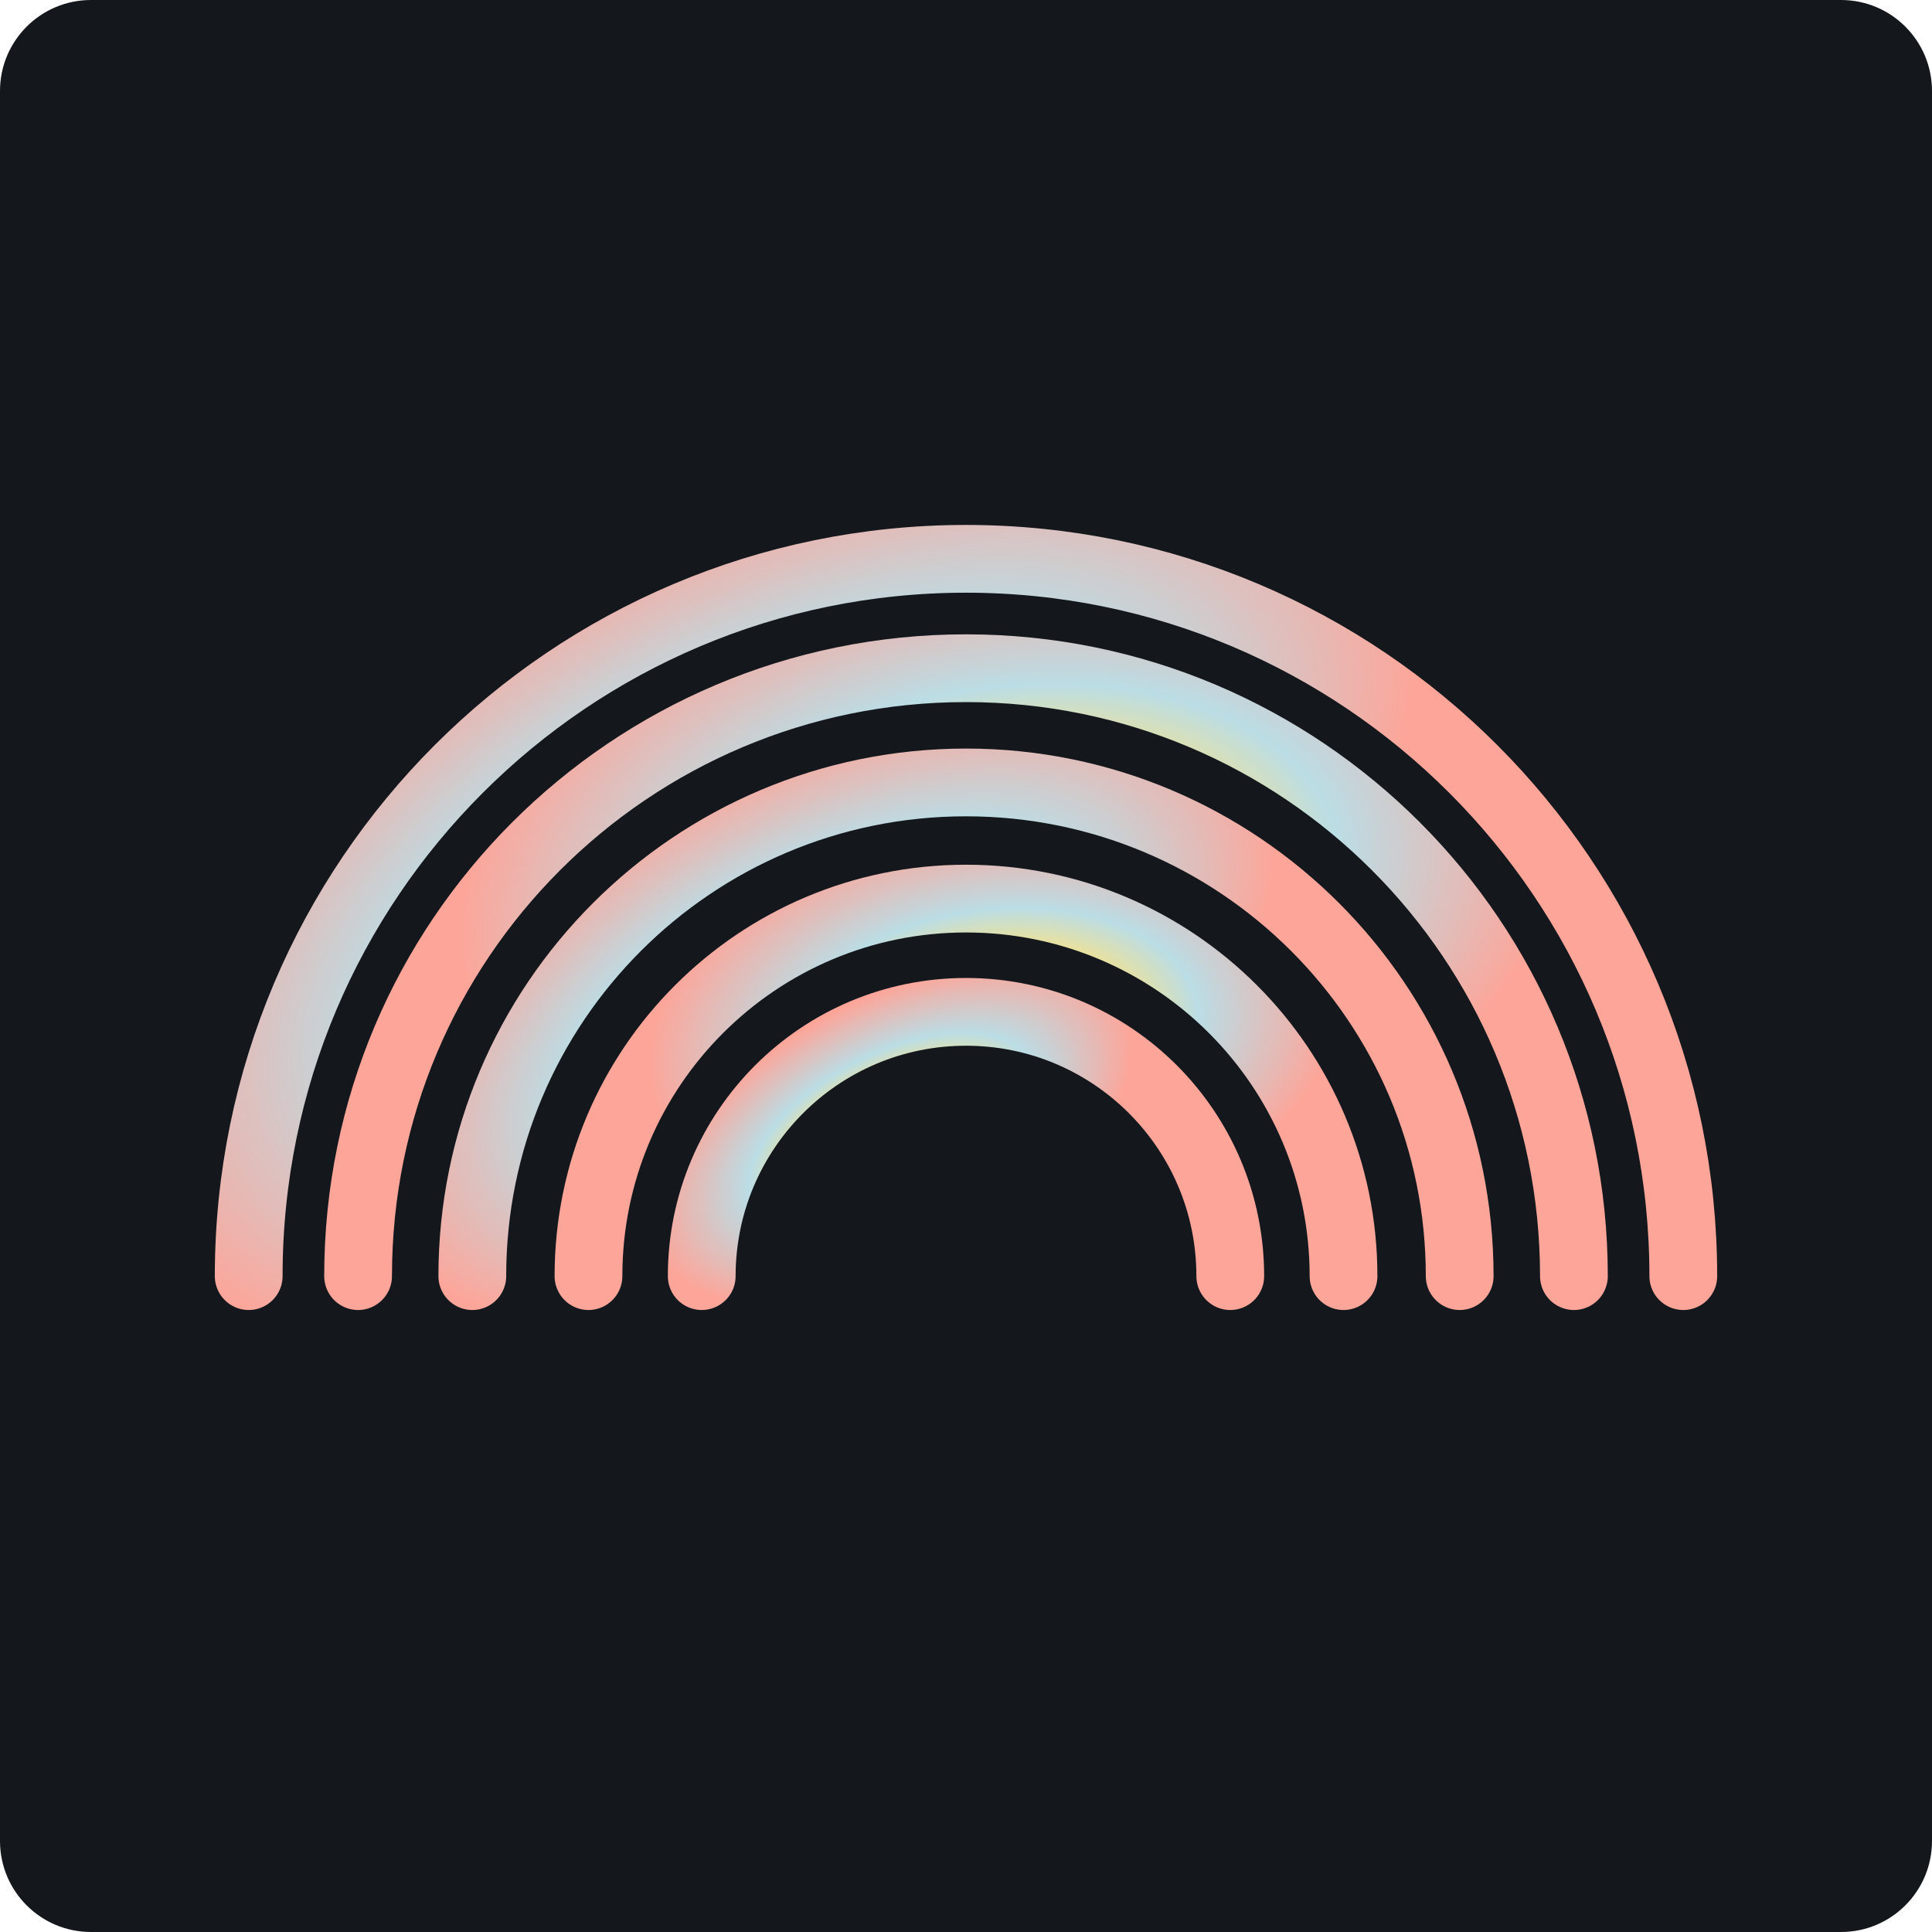
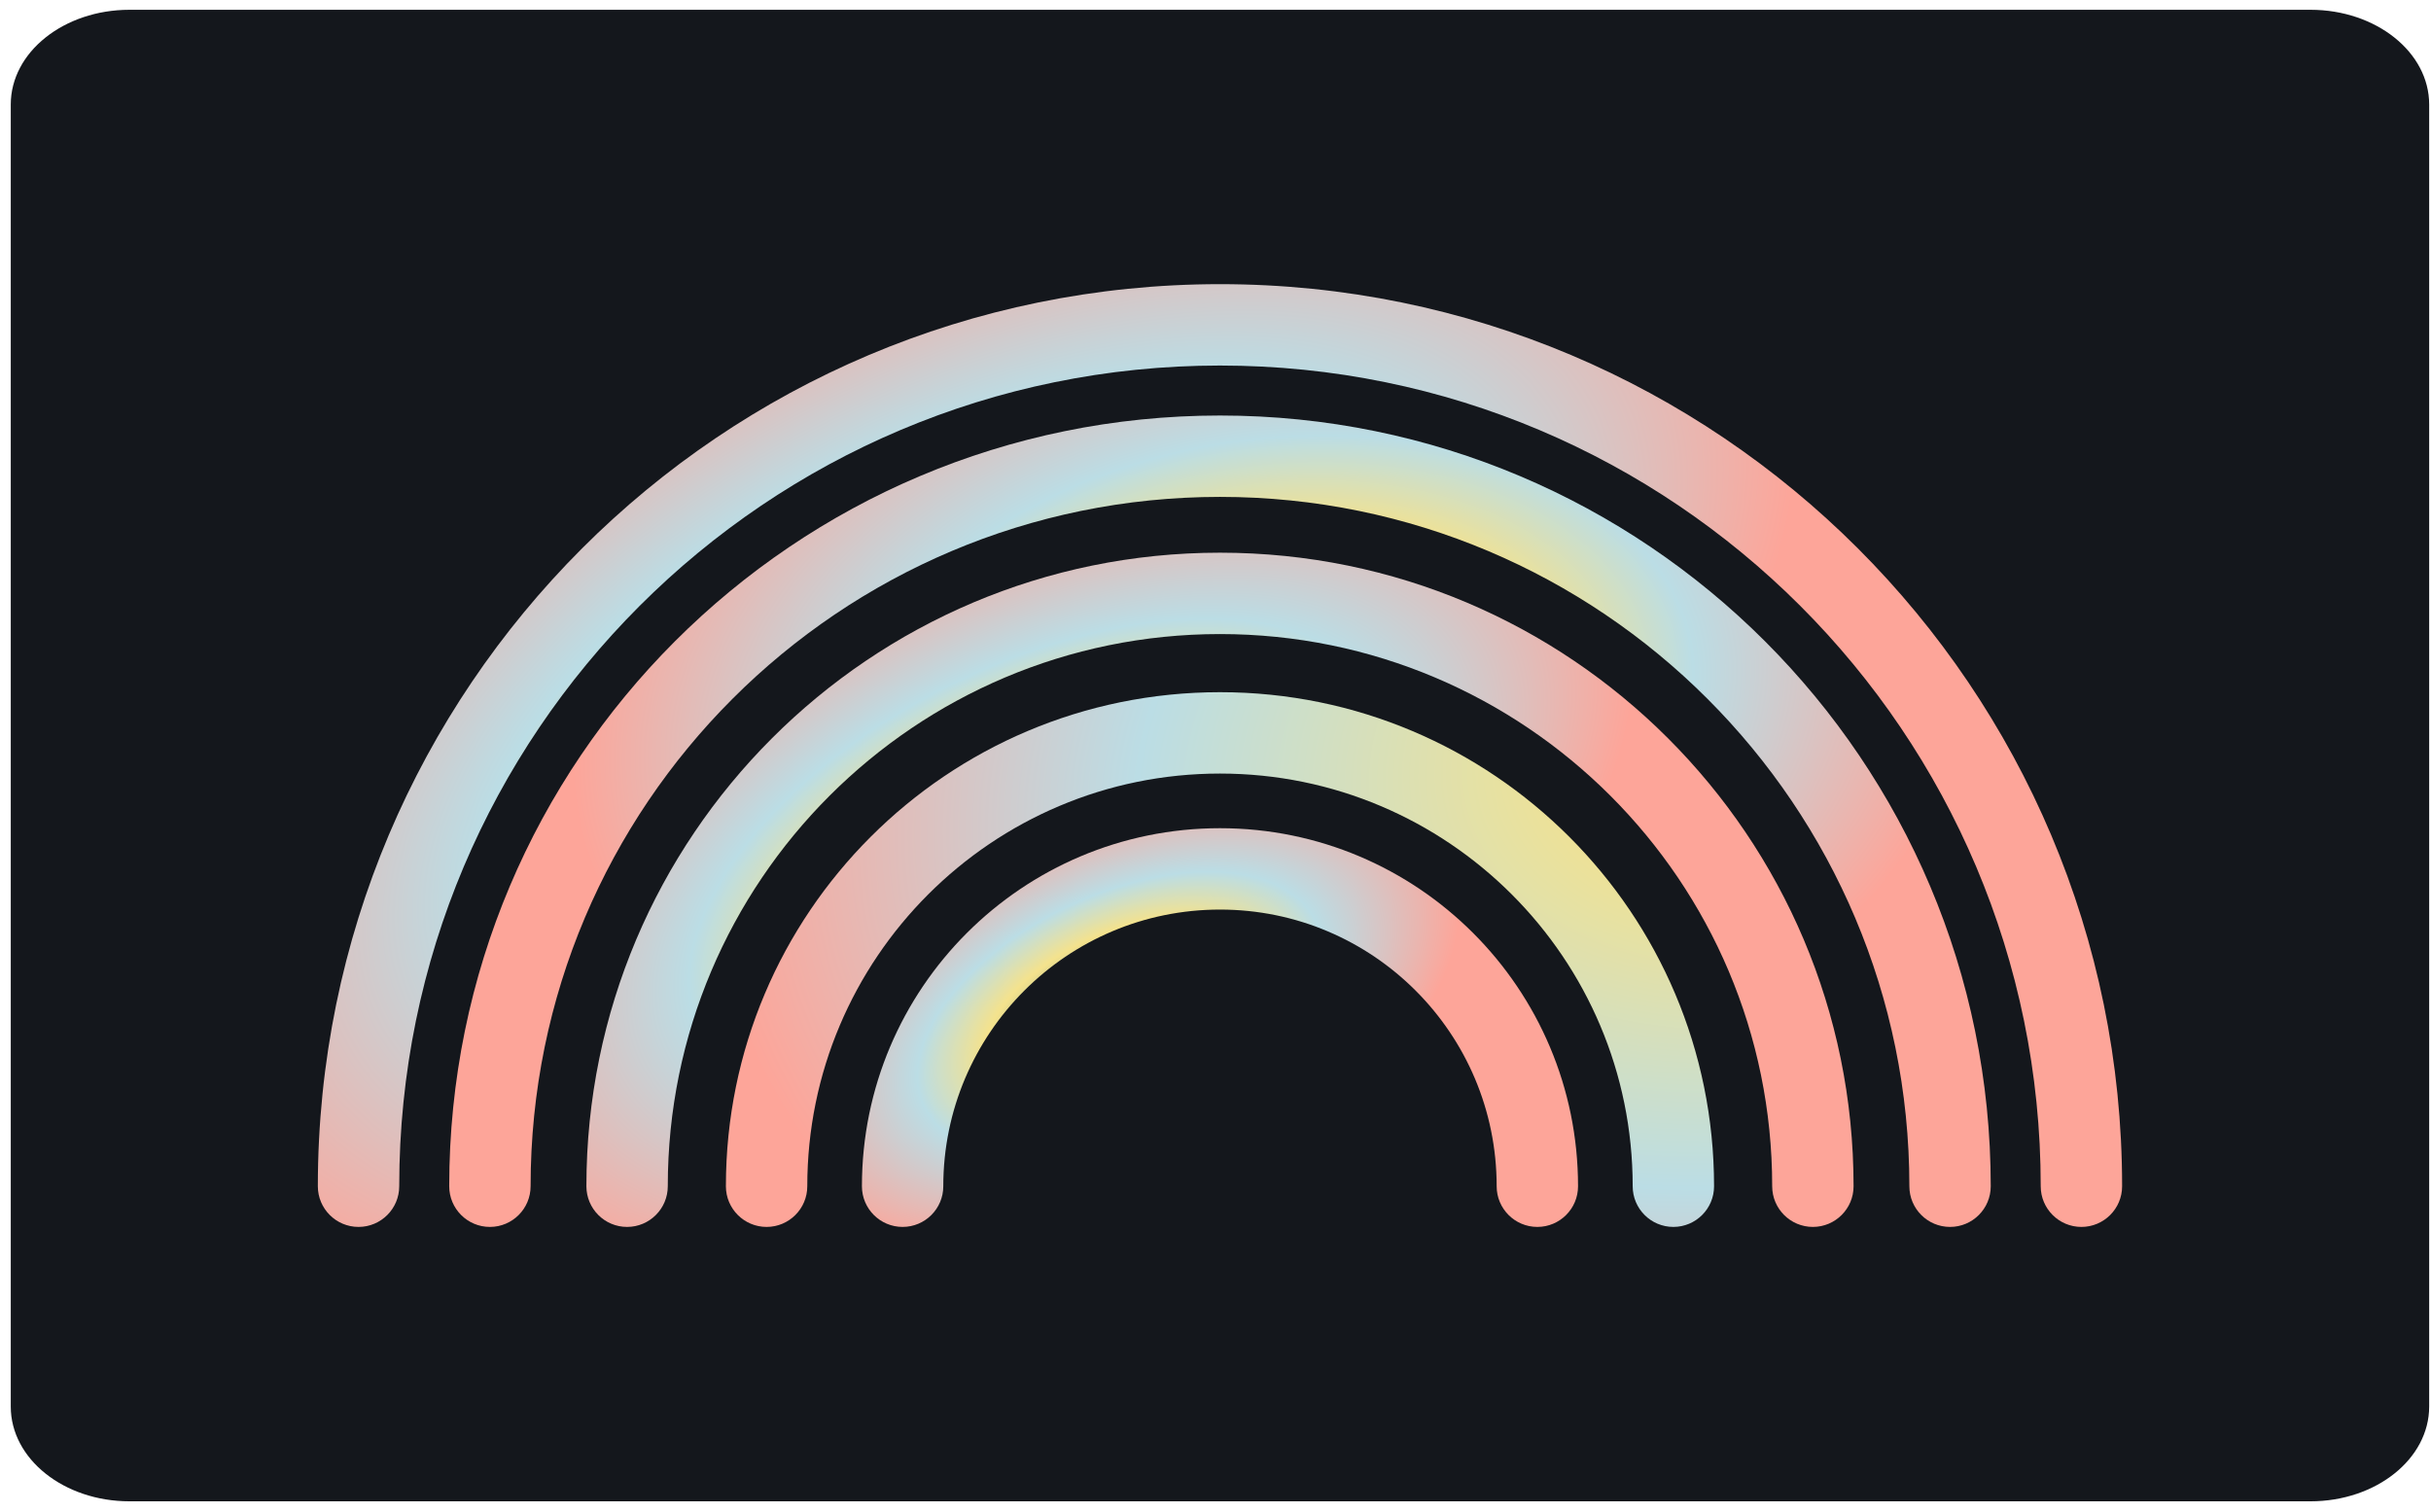
- <svg xmlns="http://www.w3.org/2000/svg" width="637" height="637" viewBox="0 0 637 637" fill="none">
-   <rect width="637" height="637" rx="30" fill="#14171C" />
-   <path d="M405.632 420.75C405.632 372.629 366.621 333.618 318.5 333.618C270.379 333.618 231.368 372.629 231.368 420.75" stroke="url(#paint0_angular_2930_2153)" stroke-width="22.341" stroke-linecap="round" />
-   <path d="M194.026 420.75C194.026 352.005 249.755 296.276 318.5 296.276C387.245 296.276 442.974 352.005 442.974 420.75" stroke="url(#paint1_angular_2930_2153)" stroke-width="22.341" stroke-linecap="round" />
-   <path d="M481.273 420.75C481.273 330.853 408.397 257.977 318.5 257.977C228.603 257.977 155.727 330.853 155.727 420.75" stroke="url(#paint2_angular_2930_2153)" stroke-width="22.341" stroke-linecap="round" />
-   <path d="M118.065 420.75C118.065 310.053 207.803 220.315 318.5 220.315C429.197 220.315 518.935 310.053 518.935 420.75" stroke="url(#paint3_angular_2930_2153)" stroke-width="22.341" stroke-linecap="round" />
-   <path d="M555 420.75C555 290.135 449.115 184.25 318.5 184.25C187.885 184.25 82 290.135 82 420.75" stroke="url(#paint4_angular_2930_2153)" stroke-width="22.341" stroke-linecap="round" />
+ <svg xmlns="http://www.w3.org/2000/svg" width="193" height="120" viewBox="0 0 193 120" fill="none">
+   <path d="M183.432 0.777H10.279C5.074 0.777 0.855 4.143 0.855 8.296V111.678C0.855 115.831 5.074 119.197 10.279 119.197H183.432C188.637 119.197 192.855 115.831 192.855 111.678V8.296C192.855 4.143 188.637 0.777 183.432 0.777Z" fill="#14171C" />
+   <path fill-rule="evenodd" clip-rule="evenodd" d="M96.856 72.216C84.724 72.216 74.889 82.05 74.889 94.182C74.889 95.966 73.443 97.412 71.659 97.412C69.875 97.412 68.429 95.966 68.429 94.182C68.429 78.483 81.156 65.755 96.856 65.755C112.556 65.755 125.282 78.483 125.282 94.182C125.282 95.966 123.836 97.412 122.053 97.412C120.268 97.412 118.822 95.966 118.822 94.182C118.822 82.05 108.987 72.216 96.856 72.216Z" fill="url(#paint0_radial_3089_1090)" />
+   <path fill-rule="evenodd" clip-rule="evenodd" d="M129.621 94.182C129.621 76.087 114.951 61.417 96.856 61.417C78.76 61.417 64.091 76.087 64.091 94.182C64.091 95.966 62.645 97.412 60.861 97.412C59.077 97.412 57.63 95.966 57.63 94.182C57.63 72.518 75.192 54.956 96.856 54.956C118.52 54.956 136.081 72.518 136.081 94.182C136.081 95.966 134.635 97.412 132.85 97.412C131.067 97.412 129.621 95.966 129.621 94.182Z" fill="url(#paint1_radial_3089_1090)" />
+   <path fill-rule="evenodd" clip-rule="evenodd" d="M96.856 50.342C72.644 50.342 53.016 69.97 53.016 94.182C53.016 95.966 51.569 97.412 49.785 97.412C48.001 97.412 46.555 95.966 46.555 94.182C46.555 66.402 69.076 43.881 96.856 43.881C124.637 43.881 147.157 66.402 147.157 94.182C147.157 95.966 145.711 97.412 143.927 97.412C142.142 97.412 140.696 95.966 140.696 94.182C140.696 69.97 121.068 50.342 96.856 50.342Z" fill="url(#paint2_radial_3089_1090)" />
+   <path fill-rule="evenodd" clip-rule="evenodd" d="M151.587 94.181C151.587 63.955 127.083 39.451 96.856 39.451C66.629 39.451 42.125 63.955 42.125 94.181C42.125 95.966 40.678 97.412 38.894 97.412C37.11 97.412 35.664 95.966 35.664 94.181C35.664 60.387 63.06 32.99 96.856 32.99C130.651 32.99 158.047 60.387 158.047 94.181C158.047 95.966 156.601 97.412 154.818 97.412C153.033 97.412 151.587 95.966 151.587 94.181Z" fill="url(#paint3_radial_3089_1090)" />
+   <path fill-rule="evenodd" clip-rule="evenodd" d="M96.855 29.022C60.868 29.022 31.695 58.195 31.695 94.182C31.695 95.966 30.249 97.412 28.465 97.412C26.681 97.412 25.234 95.966 25.234 94.182C25.234 54.627 57.3 22.561 96.855 22.561C136.411 22.561 168.477 54.627 168.477 94.182C168.477 95.966 167.03 97.412 165.246 97.412C163.462 97.412 162.015 95.966 162.015 94.182C162.015 58.195 132.842 29.022 96.855 29.022Z" fill="url(#paint4_radial_3089_1090)" />
  <defs>
-     <radialGradient id="paint0_angular_2930_2153" cx="0" cy="0" r="1" gradientUnits="userSpaceOnUse" gradientTransform="translate(294.131 374.139) rotate(62.3987) scale(52.5965 101.608)">
+     <radialGradient id="paint0_radial_3089_1090" cx="0" cy="0" r="1" gradientUnits="userSpaceOnUse" gradientTransform="translate(88.9053 80.4777) rotate(64.8515) scale(18.7082 33.8612)">
      <stop stop-color="#3F89A1" />
      <stop offset="0.34" stop-color="#F4E28D" />
      <stop offset="0.506" stop-color="#BBDDE5" />
      <stop offset="0.849" stop-color="#FDA599" />
    </radialGradient>
-     <radialGradient id="paint1_angular_2930_2153" cx="0" cy="0" r="1" gradientUnits="userSpaceOnUse" gradientTransform="translate(327.2 341.107) rotate(172.553) scale(134.306 81.2069)">
+     <radialGradient id="paint1_radial_3089_1090" cx="0" cy="0" r="1" gradientUnits="userSpaceOnUse" gradientTransform="translate(143.478 58.0317) rotate(168.06) scale(87.7455 57.2588)">
+       <stop stop-color="#3F89A1" />
+       <stop offset="0.19" stop-color="#F4E28D" />
+       <stop offset="0.614" stop-color="#BBDDE5" />
+       <stop offset="1" stop-color="#FDA599" />
+     </radialGradient>
+     <radialGradient id="paint2_radial_3089_1090" cx="0" cy="0" r="1" gradientUnits="userSpaceOnUse" gradientTransform="translate(82.7879 68.7762) rotate(63.8366) scale(31.9052 59.4091)">
      <stop stop-color="#3F89A1" />
      <stop offset="0.34" stop-color="#F4E28D" />
      <stop offset="0.506" stop-color="#BBDDE5" />
      <stop offset="0.849" stop-color="#FDA599" />
    </radialGradient>
-     <radialGradient id="paint2_angular_2930_2153" cx="0" cy="0" r="1" gradientUnits="userSpaceOnUse" gradientTransform="translate(272.976 333.675) rotate(62.3987) scale(98.2572 189.817)">
+     <radialGradient id="paint3_radial_3089_1090" cx="0" cy="0" r="1" gradientUnits="userSpaceOnUse" gradientTransform="translate(101.132 56.1925) rotate(172.165) scale(66.0854 41.9909)">
      <stop stop-color="#3F89A1" />
      <stop offset="0.34" stop-color="#F4E28D" />
      <stop offset="0.506" stop-color="#BBDDE5" />
      <stop offset="0.849" stop-color="#FDA599" />
    </radialGradient>
-     <radialGradient id="paint3_angular_2930_2153" cx="0" cy="0" r="1" gradientUnits="userSpaceOnUse" gradientTransform="translate(332.509 292.504) rotate(172.553) scale(216.267 130.764)">
-       <stop stop-color="#3F89A1" />
-       <stop offset="0.34" stop-color="#F4E28D" />
-       <stop offset="0.506" stop-color="#BBDDE5" />
-       <stop offset="0.849" stop-color="#FDA599" />
-     </radialGradient>
-     <radialGradient id="paint4_angular_2930_2153" cx="0" cy="0" r="1" gradientUnits="userSpaceOnUse" gradientTransform="translate(252.356 294.235) rotate(62.3987) scale(142.762 275.793)">
+     <radialGradient id="paint4_radial_3089_1090" cx="0" cy="0" r="1" gradientUnits="userSpaceOnUse" gradientTransform="translate(76.8246 57.371) rotate(63.4233) scale(44.7721 84.288)">
      <stop stop-color="#3F89A1" />
      <stop offset="0.34" stop-color="#F4E28D" />
      <stop offset="0.506" stop-color="#BBDDE5" />
      <stop offset="0.849" stop-color="#FDA599" />
    </radialGradient>
  </defs>
</svg>
